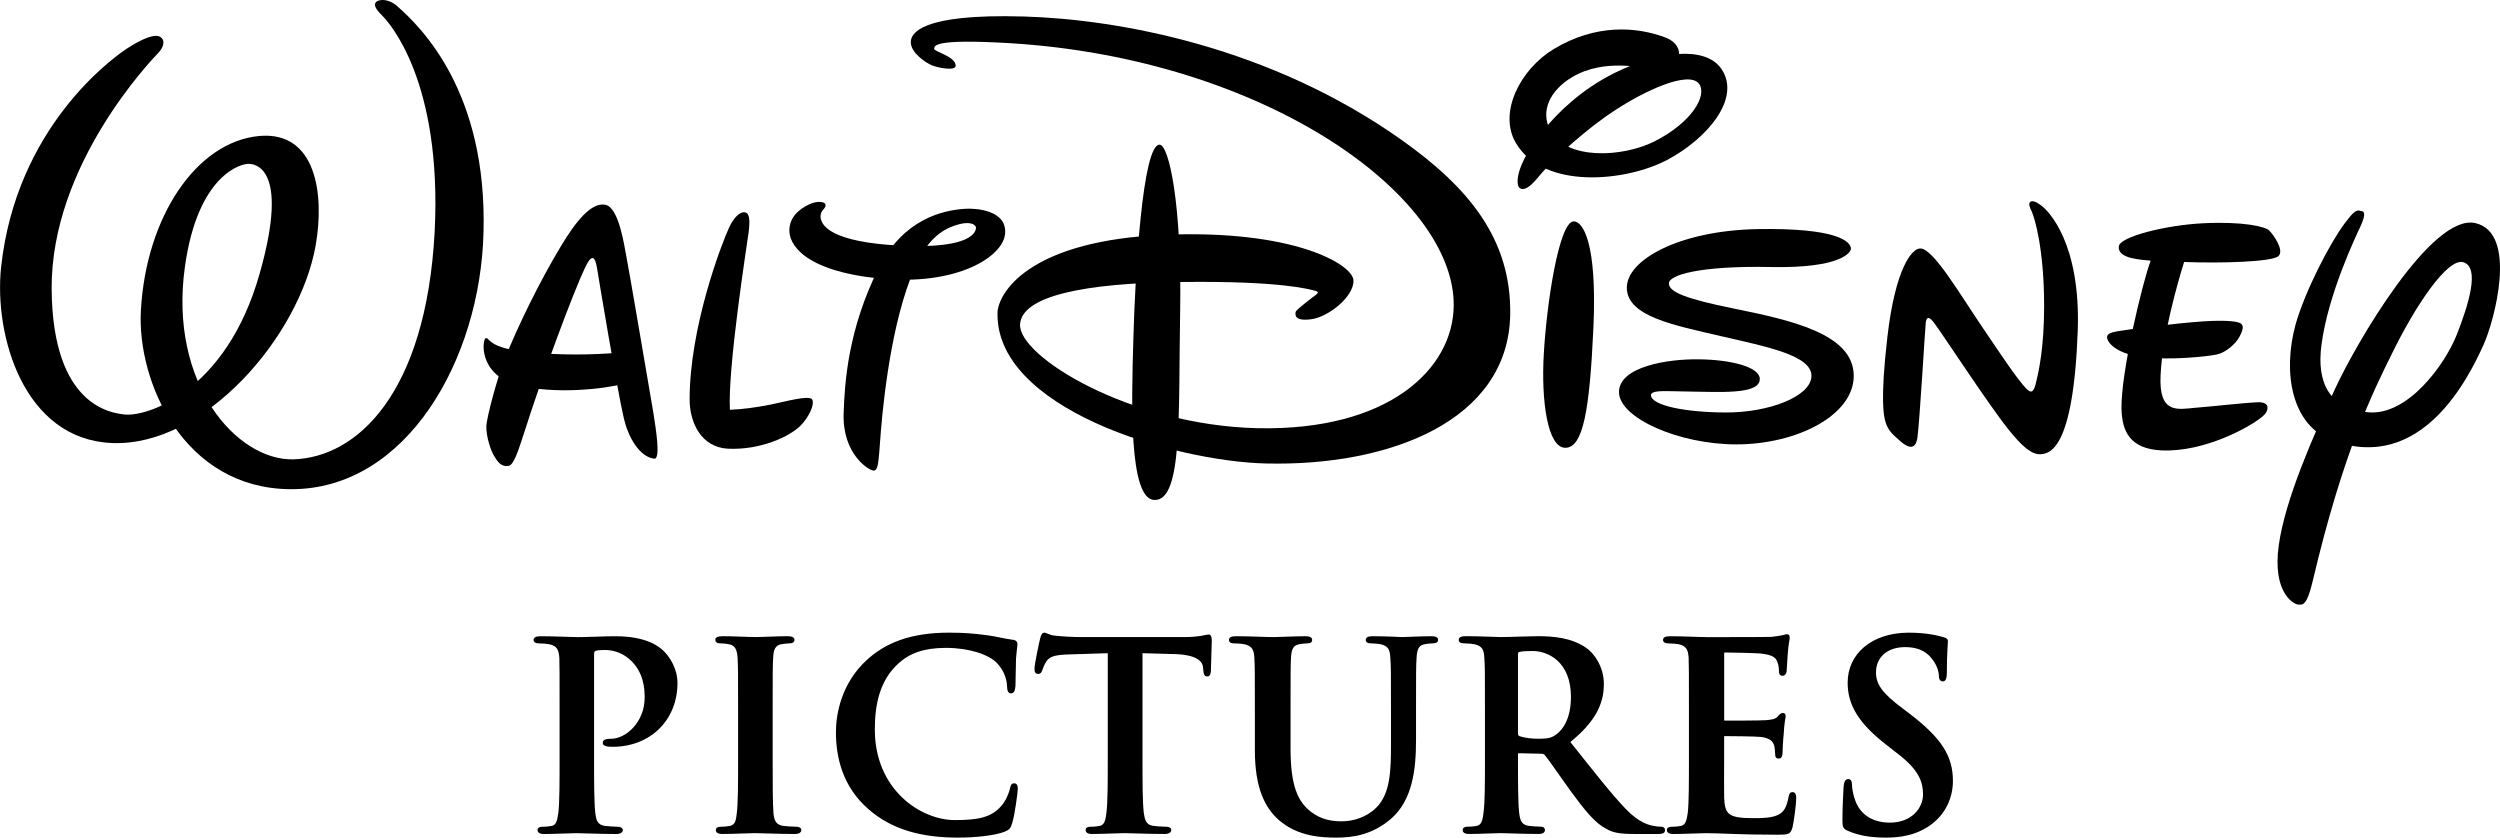
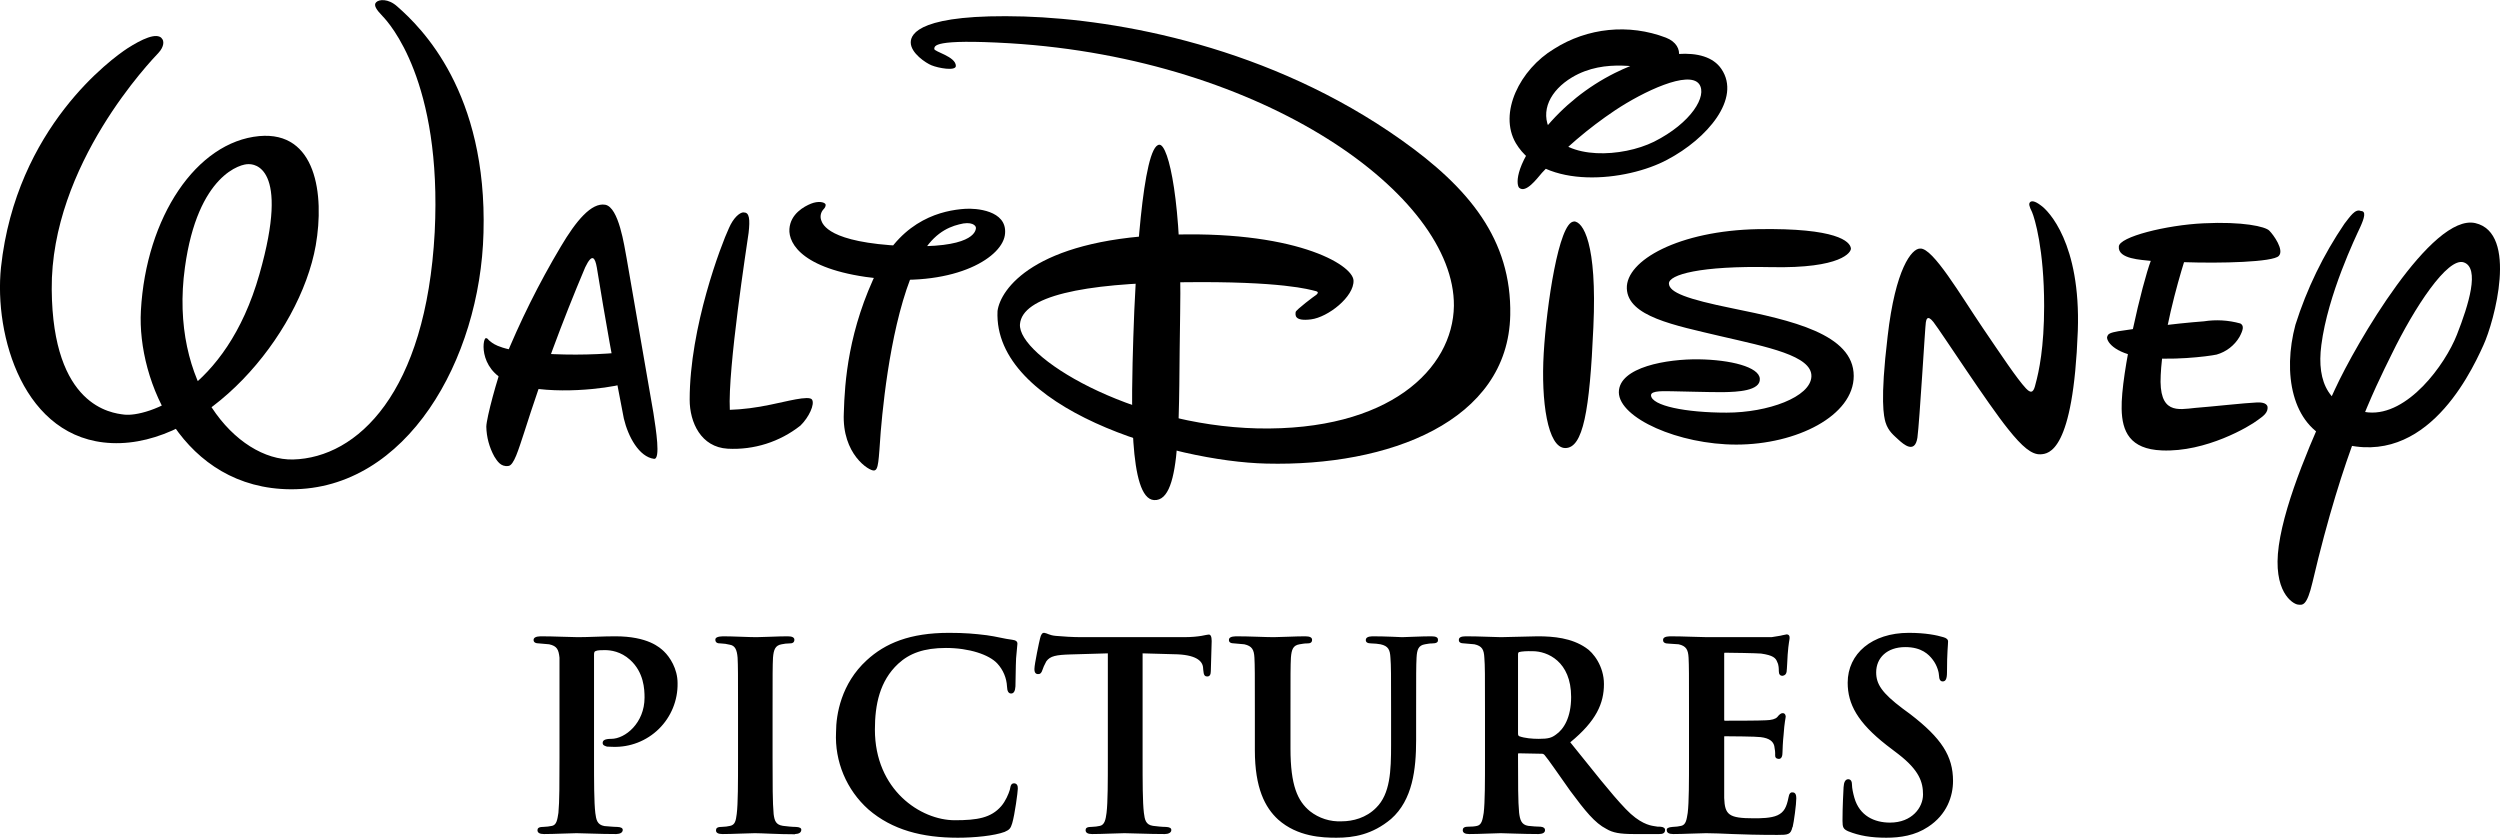
- <svg xmlns="http://www.w3.org/2000/svg" version="1.1" id="svg6793" viewBox="0 0 300 100.515" height="28.367mm" width="84.667mm">
-   <defs id="defs6795" />
-   <g transform="translate(838.5715,-330.6764)" id="layer1">
-     <g style="fill:#000000" transform="matrix(2.590629,0,0,2.590629,-3985.599,-3067.349)" id="g6738">
-       <path id="path5191" style="fill:#000000;fill-opacity:1;fill-rule:nonzero;stroke:none" d="m 1222.264,1313.428 c 0.116,0.104 0.129,0.378 -0.155,0.677 -0.287,0.305 -4.989,5.165 -4.944,10.95 0.04,5.438 2.785,5.73 3.355,5.804 1.025,0.129 4.723,-1.032 6.274,-6.505 1.445,-5.065 -0.302,-5.091 -0.49,-5.104 -0.34,-0.021 -2.376,0.482 -2.969,4.786 -0.749,5.397 2.401,8.959 5.016,8.902 2.971,-0.079 6.154,-3.07 6.555,-10.533 0.356,-6.995 -2.112,-9.695 -2.409,-10.001 -0.307,-0.3 -0.436,-0.514 -0.307,-0.647 0.125,-0.131 0.561,-0.185 0.989,0.195 1.131,0.996 4.169,3.989 3.99,10.484 -0.149,5.886 -3.57,11.905 -8.921,11.885 -4.985,-0.019 -7.131,-5 -6.95,-8.27 0.237,-4.354 2.579,-7.821 5.478,-8.091 2.64,-0.242 3.036,2.691 2.62,5.06 -0.738,4.2 -5.134,9.344 -9.447,9.162 -4.088,-0.175 -5.461,-4.99 -5.126,-8.146 0.701,-6.496 5.18,-9.703 5.848,-10.139 0.67,-0.43 1.355,-0.749 1.595,-0.47" />
-       <path id="path5195" style="fill:#000000;fill-opacity:1;fill-rule:nonzero;stroke:none" d="m 1245.036,1330.776 c 0.122,0.781 0.349,2.167 0.039,2.132 -0.692,-0.086 -1.212,-1.022 -1.406,-1.871 -0.311,-1.33 -1.205,-6.731 -1.246,-6.986 -0.082,-0.451 -0.213,-0.698 -0.541,-0.014 -0.552,1.162 -1.968,4.951 -2.828,7.661 -0.26,0.784 -0.472,1.522 -0.738,1.545 -0.36,0.047 -0.516,-0.24 -0.641,-0.439 -0.171,-0.261 -0.38,-0.911 -0.375,-1.381 0.01,-0.426 0.514,-2.26 0.811,-3.034 0.671,-1.691 1.698,-3.754 2.635,-5.31 0.718,-1.201 1.425,-2.051 2.06,-1.935 0.639,0.116 0.881,1.89 0.994,2.472 0.116,0.584 0.951,5.485 1.236,7.159" />
-       <path id="path5199" style="fill:#000000;fill-opacity:1;fill-rule:nonzero;stroke:none" d="m 1237.283,1327.322 c 0.099,0 0.099,0.076 0.177,0.125 0.081,0.046 0.269,0.383 1.889,0.539 1.415,0.131 2.841,0.114 4.009,0.018 0.064,0.439 0.266,1.441 0.266,1.441 -0.765,0.214 -3.171,0.52 -4.942,0.035 -1.77,-0.491 -1.576,-2.149 -1.399,-2.158" />
-       <path id="path5203" style="fill:#000000;fill-opacity:1;fill-rule:nonzero;stroke:none" d="m 1249.217,1321.492 c 0.278,-0.014 0.309,0.328 0.231,0.945 -0.081,0.588 -0.973,6.279 -0.865,8.205 0.61,-0.023 1.216,-0.11 1.883,-0.24 0.675,-0.135 1.795,-0.456 1.927,-0.236 0.13,0.215 -0.147,0.818 -0.54,1.213 -0.474,0.479 -1.821,1.142 -3.377,1.065 -1.23,-0.074 -1.759,-1.216 -1.759,-2.278 0,-3.351 1.466,-7.172 1.821,-7.949 0.205,-0.454 0.477,-0.719 0.679,-0.725" />
-       <path id="path5207" style="fill:#000000;fill-opacity:1;fill-rule:nonzero;stroke:none" d="m 1255.462,1324.097 c 1.153,-2.308 3.002,-2.697 3.996,-2.764 0.52,-0.04 1.948,0.066 1.874,1.124 -0.06,1.093 -2.24,2.467 -5.841,2.103 -3.505,-0.36 -4.204,-1.607 -4.152,-2.295 0.041,-0.699 0.684,-1.044 1.006,-1.176 0.329,-0.126 0.603,-0.081 0.661,0.026 0.031,0.086 -0.024,0.174 -0.082,0.235 -0.131,0.131 -0.176,0.307 -0.116,0.496 0.069,0.2 0.339,1.046 3.789,1.198 3.183,0.138 3.374,-0.645 3.385,-0.826 0.01,-0.116 -0.203,-0.324 -0.781,-0.171 -0.569,0.147 -1.275,0.494 -1.85,1.6 -1.169,2.261 -1.621,6.108 -1.776,7.996 -0.107,1.381 -0.107,1.789 -0.318,1.816 -0.214,0.023 -1.482,-0.759 -1.405,-2.664 0.046,-1.43 0.207,-3.877 1.611,-6.697" />
-       <path id="path5211" style="fill:#000000;fill-opacity:1;fill-rule:nonzero;stroke:none" d="m 1260.983,1326.062 c 0.135,-1.025 1.69,-3.265 7.692,-3.524 6.01,-0.256 8.76,1.364 8.793,2.112 0.029,0.749 -1.174,1.708 -1.972,1.8 -0.79,0.1 -0.72,-0.223 -0.708,-0.336 0.016,-0.113 0.89,-0.76 0.959,-0.809 0.06,-0.054 0.146,-0.134 -0.069,-0.179 -0.21,-0.05 -1.499,-0.459 -6.14,-0.404 -4.647,0.047 -7.409,0.667 -7.514,1.946 -0.122,1.482 5.076,4.69 10.995,4.827 6.076,0.131 9.064,-2.74 9.092,-5.676 0.049,-5.121 -8.775,-11.44 -20.562,-12.159 -3.609,-0.215 -3.48,0.133 -3.504,0.26 -0.022,0.13 0.996,0.349 0.996,0.786 0,0.253 -0.816,0.102 -1.117,-0.026 -0.25,-0.104 -0.963,-0.565 -0.963,-1.065 0,-0.393 0.416,-1.333 5.245,-1.19 4.372,0.129 11.389,1.39 17.492,5.719 3.103,2.199 5.091,4.591 5.03,8.102 -0.094,4.936 -5.634,7.018 -11.307,6.884 -4.293,-0.1 -12.651,-2.558 -12.439,-7.07" />
-       <path id="path5215" style="fill:#000000;fill-opacity:1;fill-rule:nonzero;stroke:none" d="m 1268.485,1318.361 c 0.429,0 1.044,2.728 0.953,7.799 -0.084,4.635 0.131,8.745 -1.208,8.659 -1.176,-0.071 -1.045,-4.553 -0.956,-7.534 0.082,-2.989 0.422,-8.924 1.211,-8.924" />
-       <path id="path5219" style="fill:#000000;fill-opacity:1;fill-rule:nonzero;stroke:none" d="m 1285.153,1320.357 c -0.126,-0.086 -0.307,-0.915 1.135,-2.686 0.615,-0.756 1.704,-1.853 3.277,-2.632 1.992,-0.985 4.192,-1.292 4.947,-0.185 0.93,1.365 -0.662,3.226 -2.495,4.205 -1.895,1.011 -5.725,1.415 -7.024,-0.771 -0.829,-1.394 0.185,-3.416 1.768,-4.366 1.93,-1.153 3.803,-1.041 5.176,-0.517 0.96,0.367 0.735,1.45 -0.285,1.45 -0.777,0 -2.504,-0.541 -4.067,0.385 -0.998,0.6 -1.492,1.565 -0.99,2.48 0.744,1.355 3.312,1.235 4.8,0.498 1.729,-0.868 2.473,-2.125 2.084,-2.67 -0.476,-0.65 -2.579,0.349 -3.895,1.22 -1.3,0.841 -2.74,2.158 -3.384,2.893 -0.246,0.289 -0.741,0.956 -1.048,0.699" />
-       <path id="path5223" style="fill:#000000;fill-opacity:1;fill-rule:nonzero;stroke:none" d="m 1287.667,1321.913 c 0.432,0 1.091,1.001 0.916,4.901 -0.176,3.891 -0.484,5.589 -1.304,5.589 -0.819,0 -1.127,-2.175 -0.993,-4.38 0.125,-2.212 0.686,-6.069 1.38,-6.11" />
-       <path id="path5227" style="fill:#000000;fill-opacity:1;fill-rule:nonzero;stroke:none" d="m 1300.641,1329.071 c 0,-1.955 -2.924,-2.584 -5.614,-3.13 -2.112,-0.431 -2.941,-0.743 -2.949,-1.146 -0.021,-0.398 1.452,-0.833 4.728,-0.765 3.285,0.065 3.724,-0.698 3.706,-0.868 -0.04,-0.324 -0.649,-0.949 -4.31,-0.89 -3.666,0.065 -6.125,1.45 -6.071,2.752 0.043,1.301 2.195,1.703 4.35,2.205 2.152,0.497 4.229,0.896 4.201,1.861 -0.04,0.964 -2.019,1.677 -3.928,1.677 -1.911,0 -3.478,-0.323 -3.506,-0.795 -0.013,-0.24 0.65,-0.19 1,-0.19 0.259,0 1.798,0.046 2.381,0.033 0.574,-0.016 1.697,-0.046 1.659,-0.616 -0.026,-0.554 -1.373,-0.88 -2.824,-0.894 -1.446,-0.024 -3.703,0.34 -3.697,1.524 0.015,1.195 2.769,2.416 5.436,2.416 2.795,0 5.438,-1.341 5.438,-3.175" />
-       <path id="path5231" style="fill:#000000;fill-opacity:1;fill-rule:nonzero;stroke:none" d="m 1303.715,1323.171 c -0.383,0 -1.145,0.924 -1.512,4.069 -0.351,3.015 -0.165,3.711 -0.091,3.967 0.131,0.435 0.391,0.62 0.614,0.824 0.212,0.195 0.75,0.669 0.864,-0.092 0.106,-0.754 0.365,-5.218 0.388,-5.346 0.02,-0.129 0.076,-0.372 0.352,-0.021 0.404,0.522 2.509,3.769 3.461,4.96 0.657,0.83 1.105,1.189 1.492,1.169 0.393,-0.025 1.531,-0.105 1.734,-5.719 0.145,-4.066 -1.367,-5.569 -1.69,-5.8 -0.32,-0.244 -0.458,-0.22 -0.52,-0.158 -0.065,0.065 -0.048,0.179 0.089,0.458 0.124,0.281 0.564,1.711 0.564,4.351 0,1.913 -0.244,3.035 -0.394,3.619 -0.08,0.299 -0.17,0.495 -0.449,0.194 -0.415,-0.441 -1.15,-1.542 -1.996,-2.795 -1.022,-1.495 -2.315,-3.724 -2.905,-3.679" />
-       <path id="path5235" style="fill:#000000;fill-opacity:1;fill-rule:nonzero;stroke:none" d="m 1312.919,1323.085 c 0,-0.453 2.191,-1.002 3.917,-1.083 1.825,-0.09 2.869,0.151 3.05,0.335 0.201,0.203 0.696,0.897 0.439,1.177 -0.258,0.281 -2.69,0.349 -4.381,0.281 -0.291,0.932 -1.006,3.425 -1.089,5.239 -0.094,1.825 0.797,1.586 1.595,1.516 0.795,-0.062 2.32,-0.232 2.839,-0.255 0.152,-0.01 0.49,-0.01 0.516,0.216 0.025,0.24 -0.159,0.405 -0.443,0.604 -0.372,0.28 -2.409,1.494 -4.455,1.409 -1.474,-0.067 -1.838,-0.881 -1.863,-1.929 -0.035,-1.669 0.975,-5.868 1.351,-6.86 -0.415,-0.047 -1.529,-0.077 -1.478,-0.651" />
-       <path id="path5239" style="fill:#000000;fill-opacity:1;fill-rule:nonzero;stroke:none" d="m 1312.381,1327.238 c -0.057,0.195 0.302,0.785 1.601,0.958 1.299,0.17 3.051,-0.024 3.466,-0.113 0.412,-0.08 0.885,-0.487 1.061,-0.825 0.168,-0.319 0.216,-0.516 0.044,-0.623 -0.182,-0.11 -0.826,-0.145 -1.692,-0.09 -1.346,0.09 -3.426,0.362 -3.975,0.456 -0.323,0.053 -0.472,0.111 -0.505,0.236" />
-       <path id="path5243" style="fill:#000000;fill-opacity:1;fill-rule:nonzero;stroke:none" d="m 1324.126,1321.435 c 0.263,0 0.164,0.329 -0.029,0.749 -0.199,0.424 -1.488,3.116 -1.791,5.459 -0.231,1.752 0.364,2.954 2.174,3.116 1.823,0.165 3.547,-2.208 4.095,-3.596 0.549,-1.399 1.073,-3.091 0.324,-3.35 -0.749,-0.263 -2.285,2.086 -3.339,4.253 -0.818,1.653 -2.243,4.48 -3.671,10.561 -0.263,1.096 -0.453,1.064 -0.682,1.034 -0.224,-0.031 -1.174,-0.586 -0.88,-2.731 0.294,-2.143 1.625,-5.129 2.601,-7.241 0.971,-2.11 4.48,-8.149 6.503,-7.695 2.002,0.455 0.876,4.561 0.378,5.65 -0.705,1.558 -2.882,5.942 -7.006,4.418 -1.869,-0.693 -2.309,-3.116 -1.698,-5.361 0.44,-1.573 1.627,-3.831 2.266,-4.678 0.265,-0.329 0.5,-0.715 0.756,-0.586" />
-       <path id="path5247" style="fill:#000000;fill-opacity:1;fill-rule:nonzero;stroke:none" d="m 1243.152,1346.252 c -0.061,0 -0.204,0 -0.263,-0.017 -0.084,-0.025 -0.195,-0.045 -0.195,-0.164 0,-0.117 0.086,-0.19 0.396,-0.19 0.642,0 1.544,-0.733 1.544,-1.916 0,-0.381 -0.036,-1.17 -0.679,-1.746 -0.424,-0.385 -0.897,-0.451 -1.165,-0.451 -0.163,0 -0.346,0.01 -0.443,0.049 -0.04,0.013 -0.056,0.069 -0.056,0.162 l 0,4.788 c 0,1.096 0,2.044 0.056,2.549 0.041,0.307 0.082,0.542 0.422,0.599 0.169,0.02 0.421,0.041 0.594,0.041 0.182,0 0.259,0.077 0.259,0.155 0,0.11 -0.125,0.182 -0.295,0.182 -0.789,0 -1.544,-0.039 -1.85,-0.039 -0.274,0 -1.028,0.039 -1.51,0.039 -0.199,0 -0.295,-0.072 -0.295,-0.182 0,-0.078 0.043,-0.155 0.249,-0.155 0.182,0 0.307,-0.021 0.427,-0.041 0.21,-0.056 0.239,-0.291 0.289,-0.61 0.056,-0.494 0.056,-1.441 0.056,-2.538 l 0,-2.105 c 0,-1.821 0,-2.154 -0.011,-2.539 -0.033,-0.369 -0.107,-0.544 -0.474,-0.621 -0.091,-0.02 -0.287,-0.037 -0.455,-0.037 -0.171,0 -0.264,-0.056 -0.264,-0.163 0,-0.111 0.101,-0.17 0.324,-0.17 0.636,0 1.39,0.041 1.728,0.041 0.486,0 1.18,-0.041 1.726,-0.041 1.525,0 2.074,0.516 2.261,0.698 0.27,0.265 0.626,0.809 0.626,1.466 0,1.734 -1.27,2.958 -3.004,2.958" />
-       <path id="path5251" style="fill:#000000;fill-opacity:1;fill-rule:nonzero;stroke:none" d="m 1251.603,1350.292 c -0.791,0 -1.544,-0.039 -1.865,-0.039 -0.274,0 -1.026,0.039 -1.508,0.039 -0.207,0 -0.299,-0.071 -0.299,-0.182 0,-0.078 0.054,-0.154 0.251,-0.154 0.179,0 0.315,-0.024 0.421,-0.041 0.212,-0.058 0.26,-0.233 0.295,-0.555 0.064,-0.486 0.064,-1.436 0.064,-2.594 l 0,-2.105 c 0,-1.821 0,-2.154 -0.024,-2.539 -0.026,-0.369 -0.122,-0.56 -0.361,-0.61 -0.133,-0.031 -0.275,-0.049 -0.416,-0.049 -0.171,0 -0.253,-0.046 -0.253,-0.173 0,-0.1 0.107,-0.16 0.346,-0.16 0.456,0 1.209,0.04 1.559,0.04 0.292,0 0.998,-0.04 1.45,-0.04 0.206,0 0.309,0.06 0.309,0.16 0,0.126 -0.079,0.173 -0.244,0.173 -0.119,0 -0.214,0.017 -0.35,0.036 -0.29,0.049 -0.374,0.244 -0.391,0.623 -0.024,0.385 -0.024,0.718 -0.024,2.539 l 0,2.105 c 0,1.157 0,2.092 0.041,2.609 0.041,0.295 0.11,0.482 0.43,0.54 0.175,0.017 0.429,0.041 0.603,0.041 0.189,0 0.255,0.076 0.255,0.154 0,0.111 -0.119,0.182 -0.29,0.182" />
-       <path id="path5255" style="fill:#000000;fill-opacity:1;fill-rule:nonzero;stroke:none" d="m 1261.659,1349.787 c -0.069,0.231 -0.116,0.301 -0.346,0.398 -0.485,0.19 -1.399,0.275 -2.178,0.275 -1.647,0 -3.039,-0.357 -4.131,-1.314 -1.202,-1.042 -1.51,-2.402 -1.51,-3.576 0,-0.824 0.247,-2.251 1.424,-3.333 0.86,-0.786 2.007,-1.271 3.814,-1.271 0.736,0 1.183,0.045 1.748,0.117 0.451,0.06 0.834,0.166 1.18,0.209 0.177,0.01 0.242,0.102 0.242,0.198 0,0.095 -0.033,0.241 -0.065,0.656 -0.017,0.396 -0.014,1.054 -0.027,1.295 -0.016,0.226 -0.08,0.339 -0.209,0.339 -0.114,0 -0.18,-0.113 -0.18,-0.324 -0.01,-0.361 -0.163,-0.757 -0.455,-1.067 -0.376,-0.41 -1.305,-0.718 -2.375,-0.718 -1.021,0 -1.688,0.246 -2.215,0.733 -0.86,0.787 -1.08,1.901 -1.08,3.047 0,2.795 2.129,4.197 3.705,4.197 1.05,0 1.683,-0.111 2.15,-0.652 0.203,-0.225 0.339,-0.56 0.393,-0.759 0.047,-0.241 0.09,-0.291 0.217,-0.291 0.117,0 0.158,0.109 0.158,0.24 0,0.146 -0.134,1.2 -0.259,1.601" />
-       <path id="path5259" style="fill:#000000;fill-opacity:1;fill-rule:nonzero;stroke:none" d="m 1270.863,1342.745 c -0.01,0.169 -0.065,0.25 -0.161,0.25 -0.12,0 -0.174,-0.057 -0.191,-0.296 l -0.013,-0.131 c -0.024,-0.291 -0.333,-0.589 -1.354,-0.61 l -1.449,-0.04 0,4.85 c 0,1.095 0,2.044 0.06,2.547 0.048,0.307 0.086,0.542 0.425,0.6 0.168,0.019 0.412,0.041 0.598,0.041 0.179,0 0.25,0.076 0.25,0.154 0,0.111 -0.125,0.182 -0.291,0.182 -0.79,0 -1.546,-0.039 -1.876,-0.039 -0.279,0 -1.03,0.039 -1.505,0.039 -0.204,0 -0.295,-0.071 -0.295,-0.182 0,-0.078 0.039,-0.154 0.245,-0.154 0.185,0 0.315,-0.023 0.426,-0.041 0.211,-0.058 0.254,-0.292 0.292,-0.611 0.062,-0.492 0.062,-1.441 0.062,-2.536 l 0,-4.85 -1.724,0.054 c -0.657,0.02 -0.945,0.069 -1.117,0.319 -0.105,0.172 -0.158,0.312 -0.186,0.396 -0.044,0.135 -0.094,0.191 -0.189,0.191 -0.128,0 -0.179,-0.072 -0.179,-0.251 0,-0.19 0.233,-1.293 0.263,-1.391 0.045,-0.196 0.105,-0.269 0.203,-0.269 0.089,0 0.211,0.117 0.515,0.142 0.33,0.035 0.794,0.062 1.19,0.062 l 4.732,0 c 0.774,0 1.061,-0.12 1.154,-0.12 0.109,0 0.156,0.08 0.156,0.307 0,0.249 -0.041,1.077 -0.041,1.386" />
-       <path id="path5263" style="fill:#000000;fill-opacity:1;fill-rule:nonzero;stroke:none" d="m 1281.113,1341.463 c -0.129,0 -0.196,0.018 -0.333,0.036 -0.297,0.047 -0.366,0.244 -0.389,0.623 -0.026,0.385 -0.026,0.719 -0.026,2.539 l 0,1.278 c 0,1.339 -0.152,2.775 -1.16,3.652 -0.863,0.734 -1.734,0.869 -2.529,0.869 -0.642,0 -1.796,-0.035 -2.69,-0.836 -0.618,-0.56 -1.086,-1.46 -1.086,-3.216 l 0,-1.746 c 0,-1.82 0,-2.154 -0.024,-2.539 -0.02,-0.369 -0.109,-0.542 -0.47,-0.623 -0.096,-0.019 -0.279,-0.036 -0.451,-0.036 -0.18,0 -0.254,-0.056 -0.254,-0.163 0,-0.11 0.088,-0.17 0.315,-0.17 0.634,0 1.387,0.04 1.749,0.04 0.282,0 1.036,-0.04 1.464,-0.04 0.225,0 0.324,0.06 0.324,0.17 0,0.116 -0.079,0.163 -0.245,0.163 -0.133,0 -0.204,0.018 -0.335,0.036 -0.306,0.047 -0.376,0.244 -0.399,0.623 -0.021,0.385 -0.021,0.719 -0.021,2.539 l 0,1.674 c 0,1.71 0.33,2.428 0.901,2.893 0.529,0.429 1.073,0.476 1.466,0.476 0.515,0 1.135,-0.168 1.606,-0.635 0.647,-0.642 0.679,-1.705 0.679,-2.913 l 0,-1.495 c 0,-1.82 0,-2.154 -0.031,-2.539 -0.016,-0.369 -0.098,-0.542 -0.46,-0.623 -0.099,-0.019 -0.287,-0.036 -0.42,-0.036 -0.181,0 -0.256,-0.056 -0.256,-0.163 0,-0.11 0.092,-0.17 0.305,-0.17 0.608,0 1.359,0.04 1.373,0.04 0.149,0 0.9,-0.04 1.366,-0.04 0.212,0 0.306,0.06 0.306,0.17 0,0.106 -0.083,0.163 -0.275,0.163" />
-       <path id="path5267" style="fill:#000000;fill-opacity:1;fill-rule:nonzero;stroke:none" d="m 1285.771,1341.816 c -0.291,0 -0.501,0.012 -0.629,0.046 -0.038,0.01 -0.054,0.05 -0.054,0.109 l 0,3.635 c 0,0.099 0.016,0.128 0.065,0.154 0.245,0.086 0.6,0.121 0.894,0.121 0.453,0 0.606,-0.051 0.809,-0.196 0.345,-0.247 0.685,-0.787 0.685,-1.744 0,-1.651 -1.087,-2.125 -1.77,-2.125 m 5.845,8.476 -1.139,0 c -0.672,0 -0.993,-0.059 -1.302,-0.24 -0.525,-0.274 -0.979,-0.834 -1.66,-1.766 -0.476,-0.66 -1.032,-1.475 -1.19,-1.655 -0.044,-0.046 -0.1,-0.056 -0.165,-0.056 l -1.039,-0.024 c -0.016,0 -0.033,0.01 -0.033,0.034 l 0,0.171 c 0,1.106 0,2.054 0.054,2.546 0.037,0.32 0.091,0.555 0.42,0.611 0.166,0.02 0.431,0.041 0.58,0.041 0.139,0 0.195,0.077 0.195,0.155 0,0.111 -0.094,0.182 -0.29,0.182 -0.703,0 -1.583,-0.039 -1.76,-0.039 -0.235,0 -0.985,0.039 -1.461,0.039 -0.21,0 -0.299,-0.071 -0.299,-0.182 0,-0.078 0.04,-0.155 0.247,-0.155 0.181,0 0.312,-0.021 0.425,-0.041 0.214,-0.056 0.253,-0.291 0.294,-0.611 0.065,-0.492 0.065,-1.44 0.065,-2.536 l 0,-2.105 c 0,-1.82 0,-2.152 -0.03,-2.539 -0.017,-0.369 -0.106,-0.544 -0.463,-0.621 -0.1,-0.02 -0.291,-0.038 -0.453,-0.038 -0.191,0 -0.268,-0.056 -0.268,-0.163 0,-0.111 0.095,-0.171 0.323,-0.171 0.634,0 1.384,0.041 1.636,0.041 0.411,0 1.315,-0.041 1.689,-0.041 0.759,0 1.579,0.078 2.239,0.531 0.35,0.224 0.835,0.858 0.835,1.681 0,0.886 -0.35,1.71 -1.552,2.692 1.054,1.317 1.864,2.369 2.562,3.096 0.639,0.67 1.117,0.757 1.3,0.789 0.135,0.028 0.223,0.035 0.318,0.035 0.151,0 0.206,0.077 0.206,0.155 0,0.133 -0.092,0.182 -0.285,0.182" />
-       <path id="path5271" style="fill:#000000;fill-opacity:1;fill-rule:nonzero;stroke:none" d="m 1297.808,1349.97 c -0.091,0.347 -0.201,0.356 -0.708,0.356 -1.802,0 -2.61,-0.072 -3.309,-0.072 -0.281,0 -1.034,0.039 -1.51,0.039 -0.201,0 -0.297,-0.072 -0.297,-0.182 0,-0.078 0.051,-0.155 0.254,-0.155 0.175,0 0.309,-0.021 0.416,-0.041 0.212,-0.056 0.25,-0.291 0.3,-0.61 0.053,-0.494 0.053,-1.441 0.053,-2.538 l 0,-2.105 c 0,-1.82 0,-2.153 -0.014,-2.539 -0.025,-0.369 -0.114,-0.544 -0.464,-0.621 -0.109,-0.02 -0.291,-0.037 -0.451,-0.037 -0.185,0 -0.27,-0.056 -0.27,-0.163 0,-0.111 0.091,-0.17 0.323,-0.17 0.627,0 1.38,0.041 1.72,0.041 0.379,0 2.751,0 2.976,-0.011 0.225,-0.03 0.425,-0.054 0.518,-0.078 0.062,-0.013 0.142,-0.045 0.201,-0.045 0.095,0 0.129,0.069 0.129,0.169 0,0.084 -0.054,0.226 -0.094,0.771 -0.013,0.136 -0.035,0.659 -0.051,0.802 -0.03,0.091 -0.066,0.181 -0.185,0.181 -0.125,0 -0.17,-0.072 -0.17,-0.226 0,-0.086 -0.01,-0.274 -0.074,-0.409 -0.072,-0.205 -0.195,-0.323 -0.752,-0.393 -0.203,-0.023 -1.442,-0.05 -1.679,-0.05 -0.031,0 -0.031,0.027 -0.031,0.065 l 0,3.022 c 0,0.034 -0.01,0.07 0.031,0.07 0.253,0 1.634,0 1.904,-0.02 0.271,-0.025 0.431,-0.05 0.527,-0.156 0.106,-0.121 0.171,-0.179 0.244,-0.179 0.08,0 0.142,0.036 0.142,0.15 0,0.074 -0.062,0.261 -0.094,0.875 -0.029,0.241 -0.049,0.718 -0.049,0.8 0,0.133 -0.031,0.287 -0.17,0.287 -0.136,0 -0.17,-0.074 -0.17,-0.169 -0.011,-0.101 -0.011,-0.263 -0.044,-0.421 -0.055,-0.207 -0.212,-0.364 -0.629,-0.411 -0.215,-0.027 -1.394,-0.039 -1.676,-0.039 -0.026,0 -0.017,0.021 -0.017,0.061 l 0,0.945 c 0,0.406 -0.01,1.504 0,1.849 0.031,0.786 0.215,0.946 1.371,0.946 0.302,0 0.794,0 1.107,-0.142 0.296,-0.135 0.415,-0.371 0.504,-0.833 0.035,-0.181 0.084,-0.231 0.188,-0.231 0.13,0 0.168,0.122 0.168,0.278 0,0.276 -0.109,1.101 -0.168,1.337" />
-       <path id="path5275" style="fill:#000000;fill-opacity:1;fill-rule:nonzero;stroke:none" d="m 1304.084,1349.956 c -0.609,0.396 -1.294,0.504 -1.935,0.504 -0.705,0 -1.245,-0.085 -1.768,-0.307 -0.223,-0.101 -0.264,-0.169 -0.264,-0.47 0,-0.657 0.041,-1.37 0.054,-1.566 0.01,-0.224 0.082,-0.369 0.21,-0.369 0.142,0 0.18,0.128 0.18,0.269 0,0.147 0.043,0.389 0.107,0.593 0.24,0.846 0.93,1.156 1.646,1.156 1.026,0 1.536,-0.696 1.536,-1.297 0,-0.575 -0.176,-1.126 -1.143,-1.873 l -0.549,-0.429 c -1.345,-1.041 -1.799,-1.897 -1.799,-2.884 0,-1.347 1.13,-2.316 2.829,-2.316 0.785,0 1.29,0.117 1.601,0.205 0.146,0.036 0.215,0.091 0.215,0.199 0,0.156 -0.05,0.503 -0.05,1.435 0,0.312 -0.069,0.419 -0.189,0.419 -0.107,0 -0.18,-0.085 -0.18,-0.27 0,-0.114 -0.066,-0.46 -0.304,-0.755 -0.165,-0.22 -0.494,-0.564 -1.258,-0.564 -0.845,0 -1.351,0.487 -1.351,1.17 0,0.537 0.268,0.95 1.239,1.674 l 0.333,0.253 c 1.464,1.121 1.991,1.949 1.991,3.1 0,0.701 -0.281,1.555 -1.154,2.125" />
-     </g>
+ <svg xmlns="http://www.w3.org/2000/svg" width="320" height="107.22" viewBox="0 0 300 100.51">
+   <g style="fill:#000">
+     <path d="M1222.26 1313.43c.12.1.13.38-.15.68s-4.99 5.16-4.94 10.95c.04 5.43 2.78 5.73 3.35 5.8 1.03.13 4.72-1.03 6.27-6.5 1.45-5.07-.3-5.1-.49-5.1-.34-.03-2.37.47-2.96 4.78-.75 5.4 2.4 8.96 5.01 8.9 2.97-.08 6.16-3.07 6.56-10.53.35-7-2.12-9.7-2.41-10s-.44-.52-.3-.65c.12-.13.55-.19.98.2 1.13.99 4.17 3.98 3.99 10.48-.15 5.88-3.57 11.9-8.92 11.88-4.99-.02-7.13-5-6.95-8.27.24-4.35 2.58-7.82 5.48-8.09 2.64-.24 3.03 2.7 2.62 5.06-.74 4.2-5.14 9.34-9.45 9.16-4.09-.17-5.46-4.99-5.13-8.14.7-6.5 5.18-9.7 5.85-10.14.67-.43 1.35-.75 1.6-.47m22.77 17.35c.12.78.34 2.16.03 2.13-.69-.09-1.2-1.02-1.4-1.87a215 215 0 0 1-1.25-6.99c-.08-.45-.21-.7-.54-.01a88 88 0 0 0-2.83 7.66c-.26.78-.47 1.52-.73 1.54-.36.05-.52-.24-.65-.44a3 3 0 0 1-.37-1.38c.01-.42.51-2.26.81-3.03a39 39 0 0 1 2.64-5.31c.71-1.2 1.42-2.05 2.06-1.94.63.12.88 1.9.99 2.48z" style="fill:#000;fill-opacity:1;fill-rule:nonzero;stroke:none" transform="translate(-3147.03 -3398.02)scale(2.59063)" />
+     <path d="M1237.28 1327.32c.1 0 .1.08.18.13.08.04.27.38 1.89.54 1.41.13 2.84.11 4 .01.07.44.27 1.45.27 1.45-.76.2-3.17.52-4.94.03-1.77-.5-1.57-2.15-1.4-2.16m11.94-5.82c.27-.02.3.32.23.94-.08.58-.97 6.28-.87 8.2q.9-.03 1.89-.24c.67-.13 1.8-.45 1.92-.23.13.21-.14.81-.54 1.2a5 5 0 0 1-3.37 1.07c-1.23-.07-1.76-1.21-1.76-2.27 0-3.36 1.46-7.18 1.82-7.95.2-.46.48-.72.68-.73m6.24 2.61c1.15-2.31 3-2.7 4-2.77.52-.04 1.95.07 1.87 1.13-.06 1.09-2.24 2.46-5.84 2.1-3.5-.36-4.2-1.6-4.15-2.3s.68-1.04 1-1.17c.33-.13.6-.08.67.02.03.09-.03.18-.09.24a.5.5 0 0 0-.11.5c.07.2.34 1.04 3.79 1.2 3.18.13 3.37-.65 3.38-.83.01-.12-.2-.33-.78-.17-.57.14-1.28.49-1.85 1.6-1.17 2.26-1.62 6.1-1.78 8-.1 1.37-.1 1.78-.31 1.8-.22.03-1.49-.75-1.4-2.66.04-1.43.2-3.87 1.6-6.7" style="fill:#000;fill-opacity:1;fill-rule:nonzero;stroke:none" transform="translate(-3147.03 -3398.02)scale(2.59063)" />
+     <path d="M1260.98 1326.06c.14-1.02 1.7-3.26 7.7-3.52s8.76 1.36 8.79 2.11-1.18 1.7-1.97 1.8c-.8.1-.72-.22-.71-.34.01-.1.89-.76.96-.8.06-.06.14-.14-.07-.18-.21-.05-1.5-.46-6.14-.4-4.65.04-7.41.66-7.52 1.94-.12 1.48 5.08 4.69 11 4.83 6.08.13 9.06-2.74 9.1-5.68.04-5.12-8.78-11.44-20.57-12.16-3.6-.21-3.48.13-3.5.26s1 .35 1 .79c0 .25-.82.1-1.13-.03-.25-.1-.96-.56-.96-1.06 0-.4.42-1.34 5.25-1.2 4.37.14 11.39 1.4 17.49 5.73 3.1 2.2 5.1 4.59 5.03 8.1-.1 4.93-5.63 7.02-11.3 6.88-4.3-.1-12.66-2.56-12.45-7.07" style="fill:#000;fill-opacity:1;fill-rule:nonzero;stroke:none" transform="translate(-3147.03 -3398.02)scale(2.59063)" />
+     <path d="M1268.48 1318.36c.43 0 1.05 2.73.96 7.8-.09 4.63.13 8.74-1.21 8.66-1.18-.07-1.05-4.55-.96-7.54.09-2.98.43-8.92 1.21-8.92m16.67 2c-.12-.09-.3-.92 1.14-2.69a10 10 0 0 1 3.28-2.63c1.99-.99 4.19-1.3 4.94-.19.93 1.37-.66 3.23-2.5 4.2-1.89 1.02-5.72 1.42-7.02-.76-.82-1.4.19-3.42 1.77-4.37a5.8 5.8 0 0 1 5.18-.52c.96.37.73 1.45-.29 1.45-.77 0-2.5-.54-4.06.39-1 .6-1.5 1.56-1 2.48.75 1.35 3.32 1.23 4.8.5 1.73-.87 2.48-2.13 2.09-2.67-.48-.65-2.58.34-3.9 1.22a19 19 0 0 0-3.38 2.89c-.25.29-.74.95-1.05.7m2.52 1.55c.43 0 1.09 1 .91 4.9-.17 3.9-.48 5.6-1.3 5.6s-1.13-2.18-1-4.39.7-6.07 1.39-6.1m12.97 7.15c0-1.95-2.92-2.58-5.61-3.13-2.12-.43-2.94-.74-2.95-1.15s1.45-.83 4.73-.76 3.72-.7 3.7-.87c-.04-.32-.65-.95-4.3-.89-3.67.07-6.13 1.45-6.08 2.75s2.2 1.7 4.35 2.21c2.15.5 4.23.9 4.2 1.86s-2.02 1.68-3.93 1.68c-1.9 0-3.47-.32-3.5-.8-.01-.24.65-.19 1-.19.26 0 1.8.05 2.38.04s1.7-.05 1.66-.62c-.03-.55-1.37-.88-2.83-.9-1.44-.02-3.7.35-3.7 1.53.02 1.2 2.78 2.42 5.44 2.42 2.8 0 5.44-1.34 5.44-3.18m3.07-5.9c-.38 0-1.14.92-1.5 4.07-.36 3.01-.17 3.71-.1 3.97.13.43.4.62.61.82.22.2.75.67.87-.1.1-.74.36-5.2.39-5.34.02-.13.07-.37.35-.02.4.52 2.5 3.77 3.46 4.96.66.83 1.1 1.19 1.5 1.17.38-.02 1.52-.1 1.73-5.72.14-4.06-1.37-5.57-1.7-5.8-.31-.24-.45-.22-.51-.16-.07.07-.05.18.09.46.12.28.56 1.71.56 4.35 0 1.92-.24 3.04-.4 3.62-.07.3-.16.5-.44.2-.42-.45-1.15-1.55-2-2.8-1.02-1.5-2.31-3.72-2.9-3.68m9.2-.09c0-.45 2.2-1 3.92-1.08 1.82-.09 2.87.15 3.05.34.2.2.7.9.44 1.17-.26.29-2.7.35-4.39.29-.29.93-1 3.42-1.08 5.23-.1 1.83.8 1.6 1.6 1.52.79-.06 2.31-.23 2.83-.25.15-.01.49-.01.52.21.02.24-.16.4-.45.6-.37.29-2.4 1.5-4.45 1.41-1.48-.06-1.84-.88-1.86-1.92-.04-1.67.97-5.87 1.35-6.86-.42-.05-1.53-.08-1.48-.66" style="fill:#000;fill-opacity:1;fill-rule:nonzero;stroke:none" transform="translate(-3147.03 -3398.02)scale(2.59063)" />
+     <path d="M1312.38 1327.24c-.06.2.3.78 1.6.96s3.05-.03 3.47-.12a1.8 1.8 0 0 0 1.06-.82c.17-.32.22-.52.04-.62a4 4 0 0 0-1.69-.1c-1.35.1-3.43.37-3.97.46-.33.06-.48.11-.5.24m11.74-5.81c.26 0 .16.33-.03.75-.2.43-1.5 3.12-1.8 5.46-.23 1.75.37 2.96 2.18 3.12 1.82.16 3.55-2.2 4.1-3.6s1.07-3.09.32-3.35-2.29 2.09-3.34 4.25c-.82 1.66-2.24 4.48-3.67 10.57-.26 1.1-.45 1.06-.68 1.03s-1.18-.59-.88-2.73 1.62-5.13 2.6-7.24c.97-2.11 4.48-8.15 6.5-7.7 2 .46.88 4.56.38 5.65-.7 1.56-2.89 5.94-7.01 4.42-1.87-.7-2.3-3.12-1.7-5.36a18 18 0 0 1 2.27-4.68c.26-.33.5-.71.76-.59m-80.98 24.82-.26-.01c-.08-.03-.2-.05-.2-.17s.1-.19.4-.19c.64 0 1.54-.73 1.54-1.91 0-.39-.03-1.17-.67-1.75-.43-.39-.9-.45-1.17-.45-.16 0-.35 0-.44.05q-.06.02-.06.16v4.79c0 1.1 0 2.04.06 2.55.04.3.08.54.42.6.17.01.42.04.6.04q.26.01.25.15-.02.17-.3.18c-.78 0-1.54-.04-1.84-.04-.28 0-1.03.04-1.51.04q-.3 0-.3-.18c0-.08.05-.15.25-.15q.25-.01.43-.05c.21-.05.24-.29.29-.6.05-.5.05-1.45.05-2.54v-4.65c-.04-.37-.11-.54-.48-.62l-.46-.04q-.26 0-.26-.16t.32-.17c.64 0 1.4.04 1.73.04.49 0 1.18-.04 1.73-.04 1.52 0 2.07.52 2.26.7.27.26.63.8.63 1.47a2.9 2.9 0 0 1-3 2.95m8.44 4.05c-.79 0-1.54-.05-1.86-.05-.28 0-1.03.04-1.5.04q-.31 0-.3-.18c0-.08.05-.15.24-.15q.27-.01.42-.05c.22-.05.26-.23.3-.55.06-.49.06-1.44.06-2.6v-2.1c0-1.82 0-2.15-.02-2.54-.03-.37-.12-.56-.36-.6a2 2 0 0 0-.42-.06q-.25.01-.25-.17-.01-.15.35-.16c.45 0 1.2.04 1.55.04.3 0 1-.04 1.45-.04q.31 0 .31.16 0 .18-.24.17-.16 0-.35.04c-.29.05-.37.24-.4.62-.02.39-.02.72-.02 2.54v2.1c0 1.16 0 2.1.05 2.61.04.3.1.49.43.54.17.02.42.05.6.05q.27.01.25.15-.02.17-.29.18m10.06-.5c-.07.23-.12.3-.35.4-.48.18-1.4.27-2.17.27-1.65 0-3.04-.36-4.14-1.31a4.5 4.5 0 0 1-1.5-3.58c0-.82.24-2.25 1.42-3.33.86-.79 2-1.27 3.81-1.27.74 0 1.18.04 1.75.11.45.06.83.17 1.18.21q.26.03.24.2l-.06.66c-.02.4-.02 1.05-.03 1.3q-.02.33-.2.33t-.19-.32a1.7 1.7 0 0 0-.45-1.07c-.38-.41-1.3-.72-2.38-.72-1.02 0-1.69.25-2.21.73-.86.8-1.08 1.9-1.08 3.05 0 2.8 2.12 4.2 3.7 4.2 1.05 0 1.68-.11 2.15-.65.2-.23.34-.56.4-.76.04-.24.08-.3.21-.3q.17.02.16.25c0 .14-.14 1.2-.26 1.6m9.2-7.05q0 .25-.16.25c-.12 0-.17-.05-.19-.3l-.01-.12c-.03-.3-.33-.6-1.36-.61l-1.44-.04v4.85c0 1.1 0 2.04.06 2.54.04.31.08.55.42.6.17.02.41.05.6.05q.26.01.25.15c0 .11-.13.18-.3.18-.78 0-1.54-.04-1.87-.04-.28 0-1.03.04-1.5.04q-.3 0-.3-.18c0-.08.04-.15.25-.15q.26-.01.42-.05c.21-.05.26-.29.3-.6.06-.5.06-1.45.06-2.54v-4.85l-1.73.05c-.66.02-.94.07-1.12.32q-.14.26-.18.4-.06.2-.19.19-.19.01-.18-.25c0-.2.23-1.3.26-1.4q.06-.28.2-.26c.14.02.22.11.52.14.33.03.8.06 1.2.06h4.72c.78 0 1.06-.12 1.16-.12q.15-.02.15.3zm10.25-1.28c-.13 0-.2.02-.33.04-.3.05-.37.24-.39.62-.02.39-.02.72-.02 2.54v1.28c0 1.34-.16 2.77-1.16 3.65-.87.73-1.74.87-2.53.87-.65 0-1.8-.04-2.7-.84-.61-.56-1.08-1.46-1.08-3.21v-1.75c0-1.82 0-2.15-.02-2.54-.02-.37-.11-.54-.47-.62l-.45-.04q-.27 0-.26-.16-.01-.16.32-.17c.63 0 1.38.04 1.75.04.28 0 1.03-.04 1.46-.04q.33 0 .32.17 0 .17-.24.16c-.13 0-.2.02-.34.04-.3.05-.37.24-.4.62-.02.39-.02.72-.02 2.54v1.67c0 1.71.33 2.43.9 2.9a2.2 2.2 0 0 0 1.47.47c.52 0 1.14-.16 1.6-.63.65-.64.69-1.7.69-2.91v-1.5c0-1.82 0-2.15-.03-2.54-.02-.37-.1-.54-.46-.62-.1-.02-.3-.04-.42-.04q-.27 0-.26-.16 0-.16.3-.17c.61 0 1.36.04 1.38.04.15 0 .9-.04 1.36-.04q.32 0 .3.17.02.16-.27.16m4.66.36q-.43-.01-.63.04-.05.02-.05.11v3.64c0 .1.01.12.06.15.25.09.6.12.9.12.45 0 .6-.05.8-.2.35-.24.7-.78.7-1.74 0-1.65-1.1-2.12-1.78-2.12m5.85 8.47h-1.14c-.68 0-1-.06-1.3-.24-.53-.27-.98-.83-1.67-1.76-.47-.66-1.03-1.48-1.19-1.66q-.06-.07-.16-.06l-1.04-.02q-.03 0-.03.03v.18c0 1.1 0 2.05.05 2.54.04.32.1.56.42.61.17.02.43.04.58.04q.2.02.2.16 0 .17-.3.18c-.7 0-1.58-.04-1.75-.04-.24 0-.99.04-1.46.04q-.3 0-.3-.18c0-.08.04-.16.24-.16q.27 0 .43-.04c.21-.05.25-.29.3-.6.06-.5.06-1.45.06-2.54v-2.1c0-1.83 0-2.16-.03-2.55-.02-.37-.1-.54-.46-.62l-.46-.04q-.27 0-.26-.16-.01-.17.32-.17c.63 0 1.38.04 1.63.04l1.7-.04c.75 0 1.57.08 2.23.53.35.22.84.86.84 1.68 0 .89-.35 1.71-1.56 2.7 1.06 1.31 1.87 2.36 2.57 3.09.64.67 1.11.76 1.3.79q.19.04.31.03.22.02.21.16 0 .19-.28.18m6.18-.32c-.08.35-.2.36-.7.36-1.8 0-2.6-.08-3.3-.08-.29 0-1.04.04-1.52.04q-.3 0-.3-.18-.02-.13.26-.15.25-.01.41-.05c.22-.05.25-.29.3-.6.06-.5.06-1.45.06-2.54v-2.1c0-1.83 0-2.16-.02-2.55-.02-.37-.11-.54-.46-.62l-.45-.03q-.28 0-.27-.17-.01-.16.32-.17c.63 0 1.38.04 1.72.04h2.98c.22-.04.42-.06.51-.09l.2-.04q.14.01.13.17c0 .08-.05.22-.09.77-.01.14-.03.66-.05.8q-.03.16-.19.18-.17 0-.17-.22c0-.09 0-.28-.07-.41-.07-.2-.2-.32-.75-.4-.2-.02-1.44-.04-1.68-.04q-.04 0-.03.06v3.02q-.01.07.03.07c.25 0 1.63 0 1.9-.02q.4-.01.53-.15.14-.18.24-.18.13-.01.15.15c0 .07-.06.26-.1.87-.03.24-.05.72-.05.8 0 .14-.03.3-.17.3q-.18-.01-.17-.18t-.04-.42c-.05-.2-.21-.36-.63-.41-.21-.03-1.4-.04-1.67-.04q-.03 0-.02.06v2.8c.03.78.21.94 1.37.94.3 0 .8 0 1.1-.14s.42-.37.51-.83q.04-.25.19-.23c.13 0 .17.12.17.27 0 .28-.11 1.1-.17 1.34m6.27-.01c-.6.4-1.29.5-1.93.5-.7 0-1.25-.09-1.77-.3-.22-.1-.26-.18-.26-.48 0-.66.04-1.37.05-1.56q.02-.36.21-.37c.14 0 .18.12.18.27 0 .14.05.38.11.59.24.84.93 1.15 1.65 1.15 1.02 0 1.53-.7 1.53-1.3 0-.57-.17-1.12-1.14-1.87l-.55-.42c-1.34-1.05-1.8-1.9-1.8-2.89 0-1.35 1.13-2.31 2.83-2.31.79 0 1.3.11 1.6.2q.22.06.22.2c0 .16-.05.5-.05 1.43 0 .32-.07.42-.2.42q-.16 0-.17-.27c0-.11-.07-.46-.3-.75-.17-.22-.5-.57-1.26-.57-.85 0-1.35.5-1.35 1.17 0 .54.26.95 1.23 1.68l.34.25c1.46 1.12 1.99 1.95 1.99 3.1 0 .7-.28 1.56-1.16 2.13" style="fill:#000;fill-opacity:1;fill-rule:nonzero;stroke:none" transform="translate(-3147.03 -3398.02)scale(2.59063)" />
  </g>
</svg>
